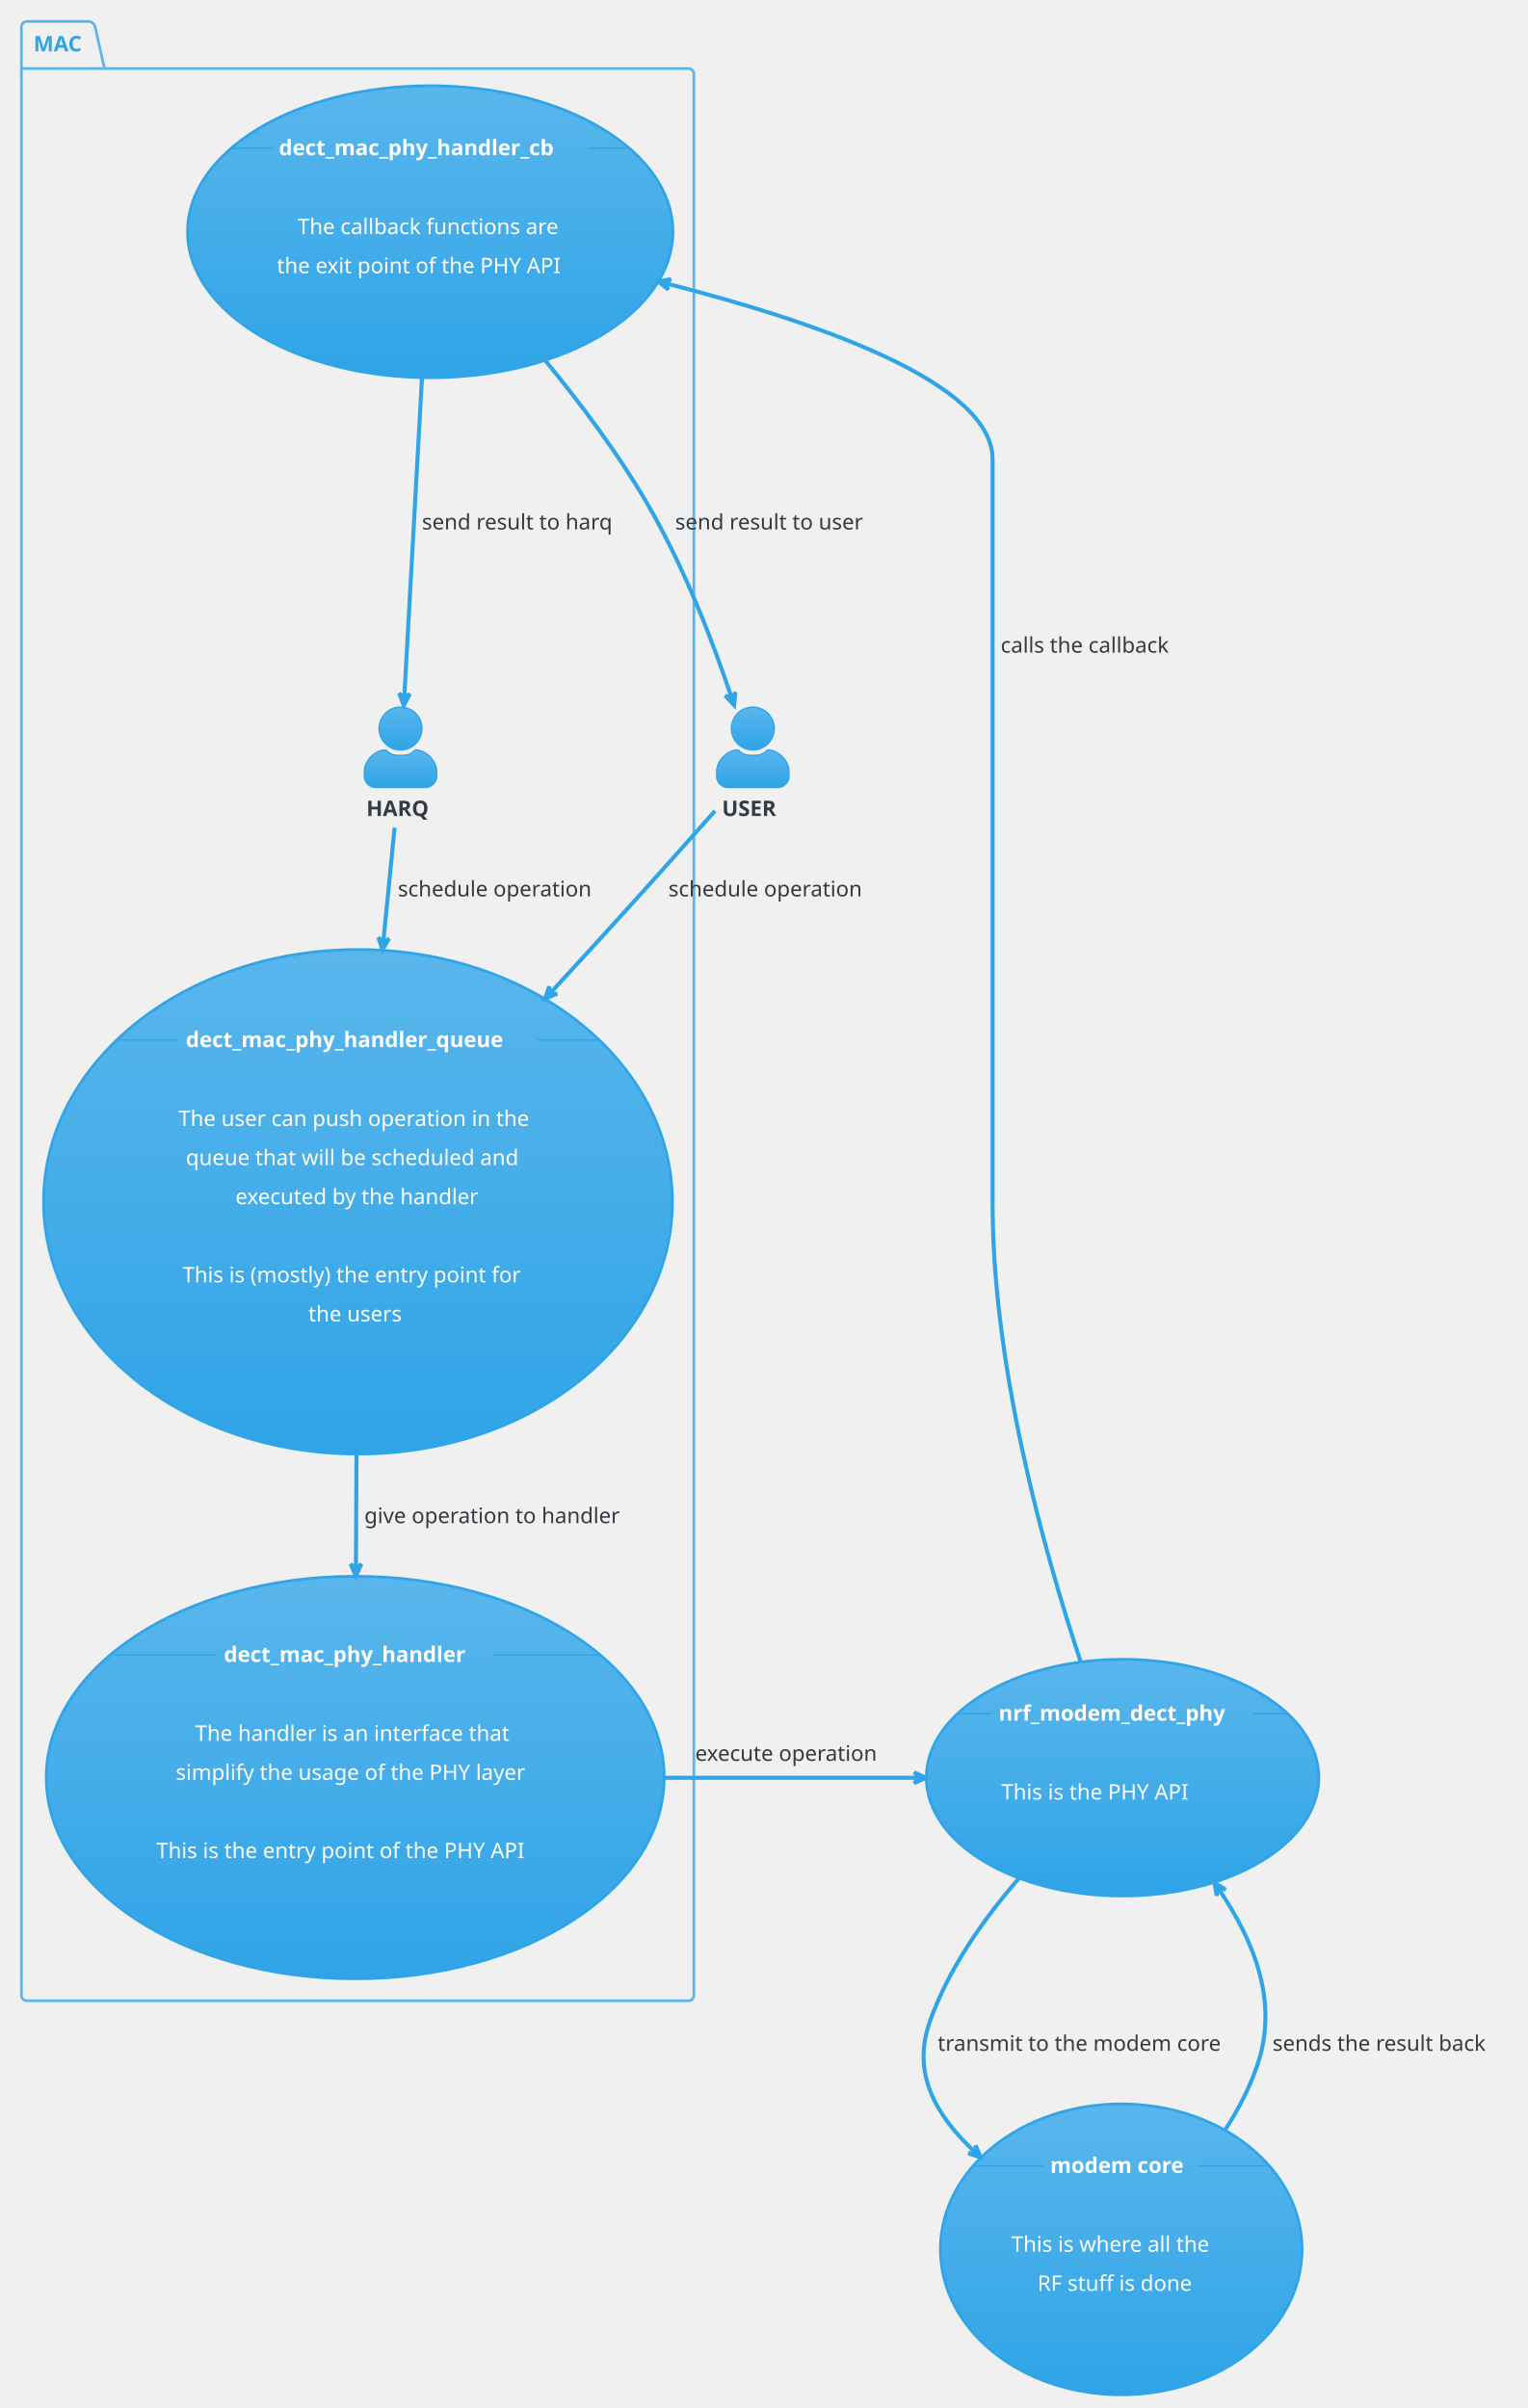
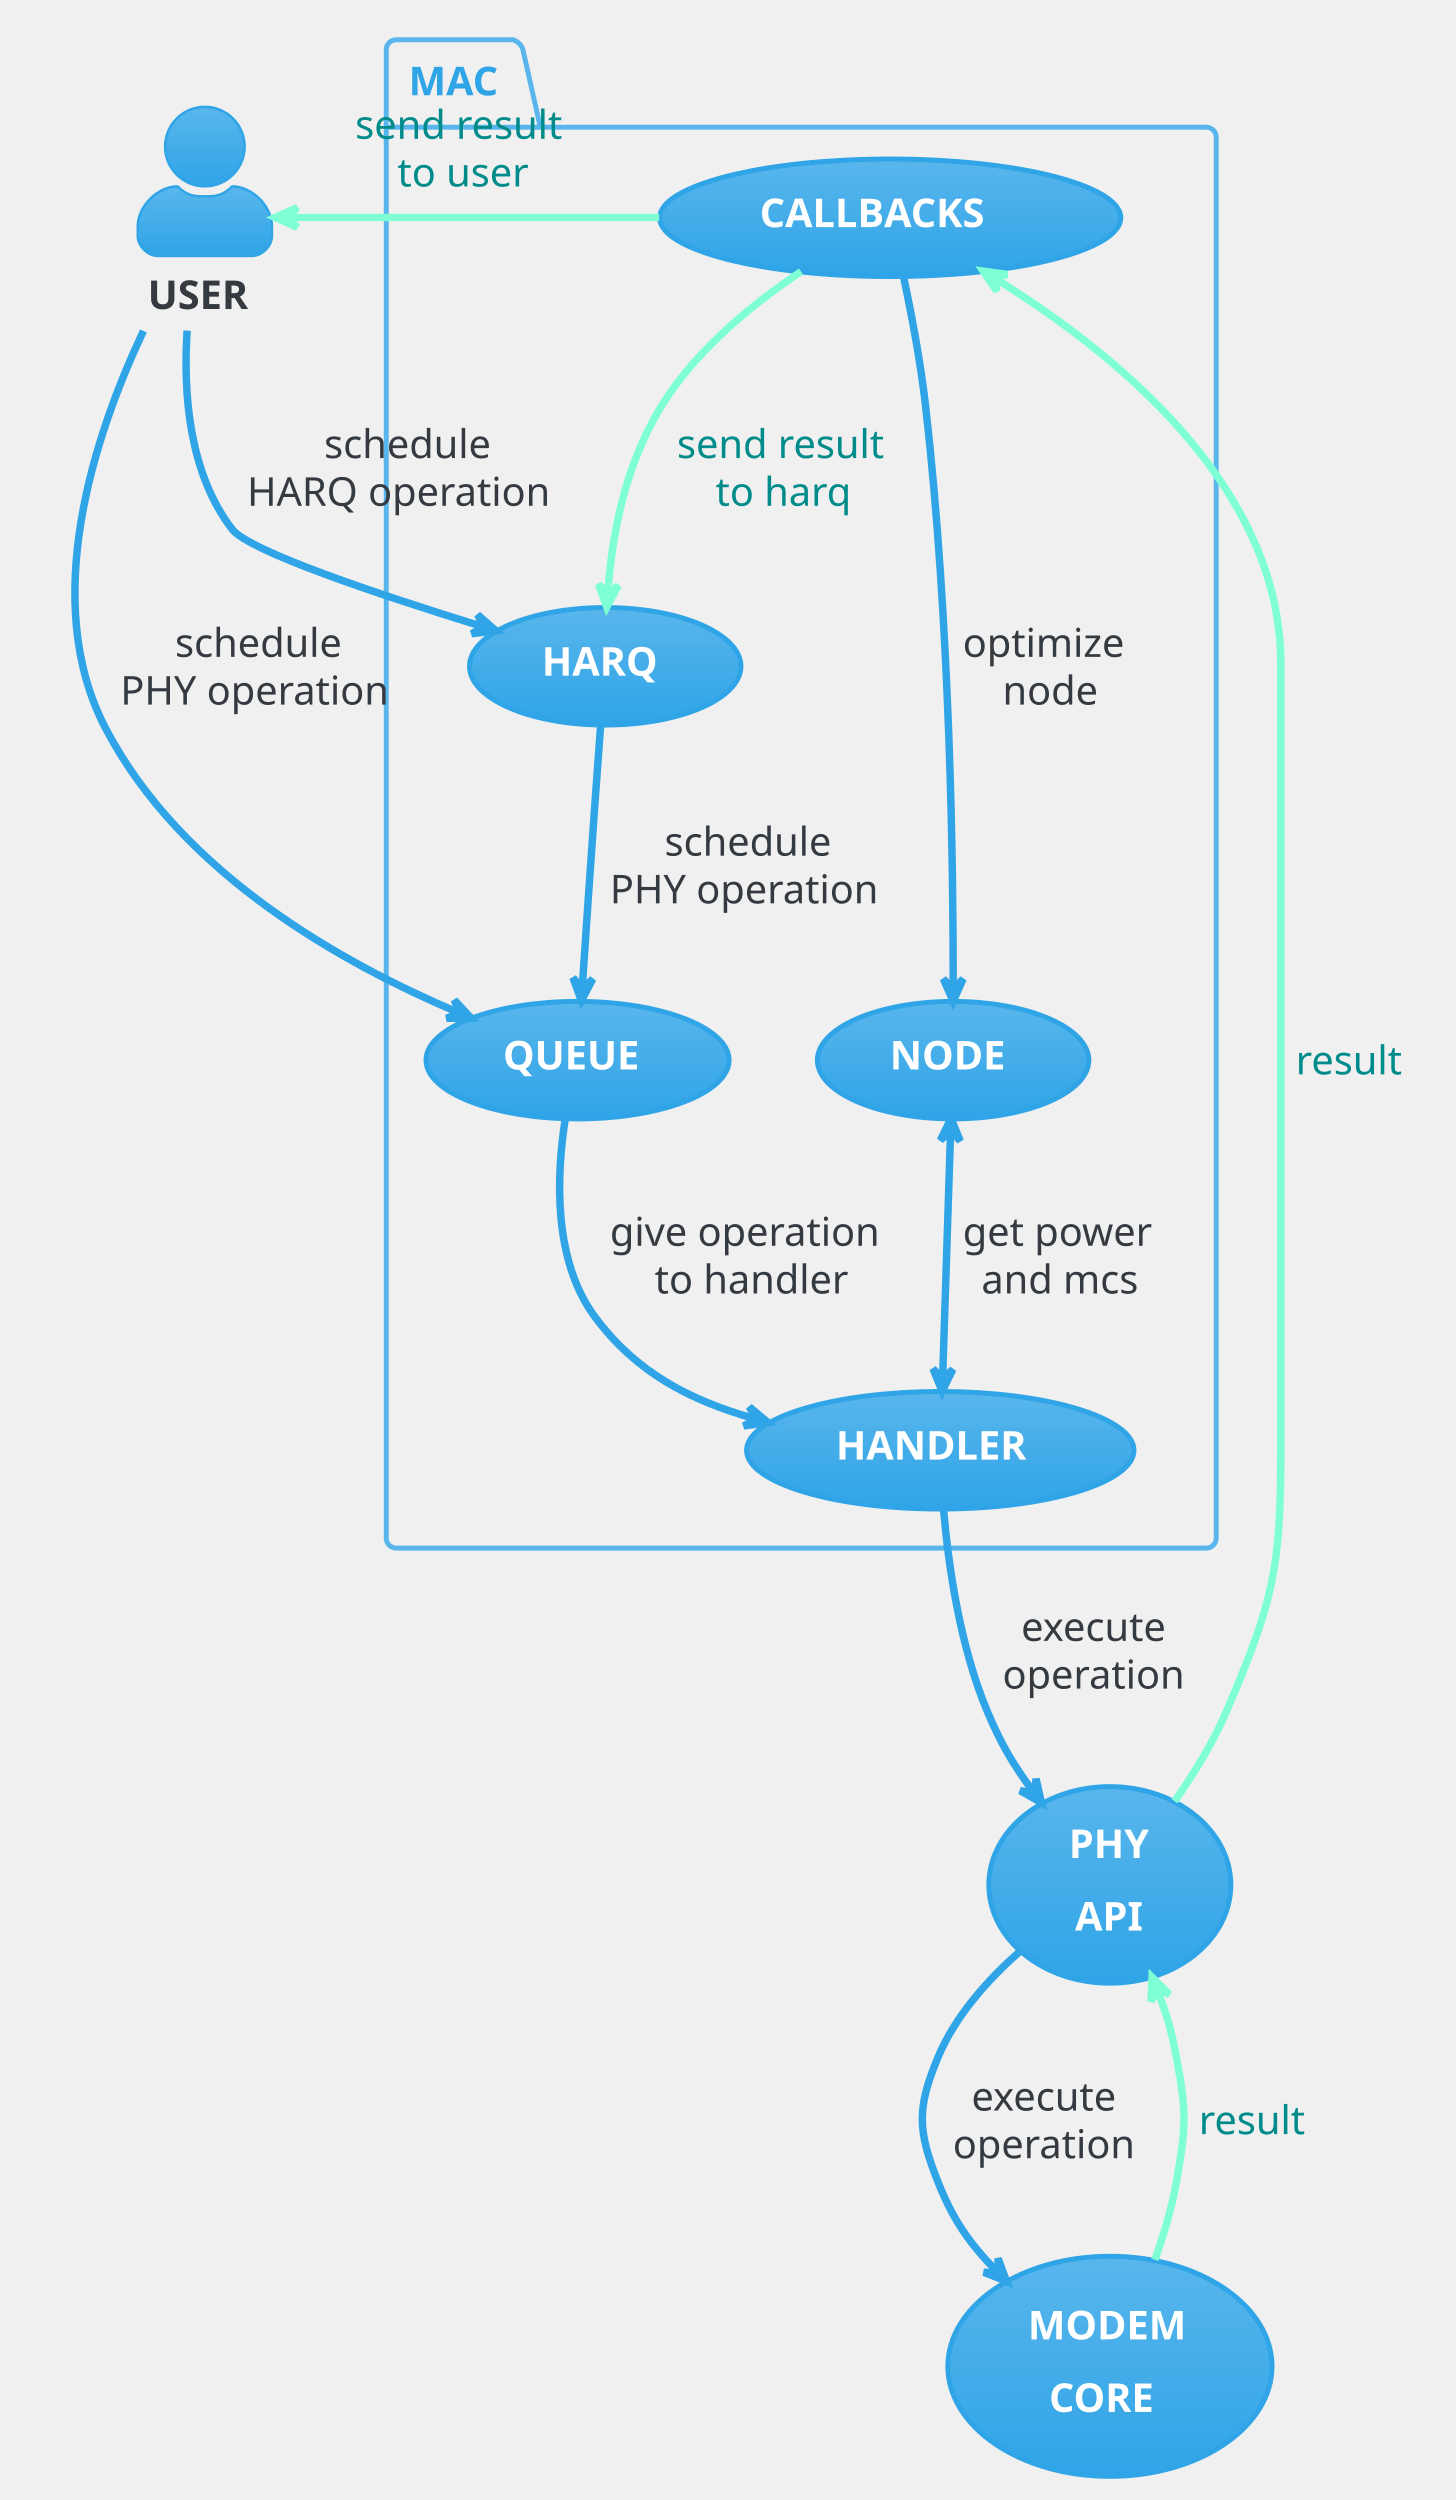
- <svg xmlns="http://www.w3.org/2000/svg" contentStyleType="text/css" height="1873.958px" preserveAspectRatio="none" style="width:1188px;height:1873px;" version="1.1" viewBox="0 0 1188 1873" width="1188.542px" zoomAndPan="magnify">
+ <svg xmlns="http://www.w3.org/2000/svg" contentStyleType="text/css" height="1048.958px" preserveAspectRatio="none" style="width:610px;height:1048px;" version="1.1" viewBox="0 0 610 1048" width="610.417px" zoomAndPan="magnify">
  <defs>
-     <linearGradient id="g1rf2huw3uot5z0" x1="50%" x2="50%" y1="0%" y2="100%">
+     <linearGradient id="g29owvvrk63d90" x1="50%" x2="50%" y1="0%" y2="100%">
      <stop offset="0%" stop-color="#59B6EC" />
      <stop offset="100%" stop-color="#2FA4E7" />
    </linearGradient>
  </defs>
  <g>
    <g id="cluster_MAC">
-       <path d="M20.833,16.667 L69.792,16.667 A6.25,6.25 0 0 1 73.958,20.833 L81.25,53.322 L535.417,53.322 A4.167,4.167 0 0 1 539.583,57.489 L539.583,1552.083 A4.167,4.167 0 0 1 535.417,1556.25 L20.833,1556.25 A4.167,4.167 0 0 1 16.667,1552.083 L16.667,20.833 A4.167,4.167 0 0 1 20.833,16.667 " fill="none" style="stroke:#59B6EC;stroke-width:2.083;" />
-       <line style="stroke:#59B6EC;stroke-width:2.083;" x1="16.667" x2="81.25" y1="53.322" y2="53.322" />
-       <text fill="#2FA4E7" font-family="Gotham Black" font-size="16.667" font-weight="bold" lengthAdjust="spacing" textLength="40.625" x="26.042" y="39.95">MAC</text>
+       <path d="M166.083,16.667 L215.042,16.667 A6.25,6.25 0 0 1 219.208,20.833 L226.5,53.322 L505.667,53.322 A4.167,4.167 0 0 1 509.833,57.489 L509.833,644.792 A4.167,4.167 0 0 1 505.667,648.958 L166.083,648.958 A4.167,4.167 0 0 1 161.917,644.792 L161.917,20.833 A4.167,4.167 0 0 1 166.083,16.667 " fill="none" style="stroke:#59B6EC;stroke-width:2.083;" />
+       <line style="stroke:#59B6EC;stroke-width:2.083;" x1="161.917" x2="226.5" y1="53.322" y2="53.322" />
+       <text fill="#2FA4E7" font-family="Gotham Black" font-size="16.667" font-weight="bold" lengthAdjust="spacing" textLength="40.625" x="171.292" y="39.95">MAC</text>
    </g>
    <g id="elem_harq">
-       <ellipse cx="311.458" cy="566.667" fill="url(#g1rf2huw3uot5z0)" rx="16.667" ry="16.667" style="stroke:#2FA4E7;stroke-width:1.042;" />
-       <path d="M311.458,587.5 C315.625,587.5 318.75,587.5 322.917,583.333 C331.25,583.333 339.583,591.667 339.583,600 L339.583,604.167 C339.583,608.333 335.417,612.5 331.25,612.5 L291.667,612.5 C287.5,612.5 283.333,608.333 283.333,604.167 L283.333,600 C283.333,591.667 291.667,583.333 300,583.333 C304.167,587.5 307.292,587.5 311.458,587.5 " fill="url(#g1rf2huw3uot5z0)" style="stroke:#2FA4E7;stroke-width:1.042;" />
-       <text fill="#343A40" font-family="Gotham Black" font-size="16.667" font-weight="bold" lengthAdjust="spacing" textLength="53.125" x="284.896" y="634.741">HARQ</text>
+       <ellipse cx="253.707" cy="279.313" fill="url(#g29owvvrk63d90)" rx="56.895" ry="24.625" style="stroke:#2FA4E7;stroke-width:2.083;" />
+       <text fill="#FFFFFF" font-family="Gotham Black" font-size="16.667" font-weight="bold" lengthAdjust="spacing" textLength="53.125" x="227.145" y="283.226">HARQ</text>
    </g>
    <g id="elem_queue">
-       <ellipse cx="278.382" cy="934.789" fill="url(#g1rf2huw3uot5z0)" rx="244.528" ry="196.248" style="stroke:#2FA4E7;stroke-width:2.083;" />
-       <text fill="#FFFFFF" font-family="Gotham Black" font-size="16.667" lengthAdjust="spacing" textLength="4.167" x="276.299" y="845.402"> </text>
-       <text fill="#FFFFFF" font-family="Gotham Black" font-size="16.667" lengthAdjust="spacing" textLength="291.667" x="138.799" y="875.808">The user can push operation in the</text>
-       <text fill="#FFFFFF" font-family="Gotham Black" font-size="16.667" lengthAdjust="spacing" textLength="280.208" x="144.528" y="906.214">queue that will be scheduled and</text>
-       <text fill="#FFFFFF" font-family="Gotham Black" font-size="16.667" lengthAdjust="spacing" textLength="207.292" x="183.07" y="936.619">executed by the handler</text>
-       <text fill="#FFFFFF" font-family="Gotham Black" font-size="16.667" lengthAdjust="spacing" textLength="4.167" x="276.299" y="967.025"> </text>
-       <text fill="#FFFFFF" font-family="Gotham Black" font-size="16.667" lengthAdjust="spacing" textLength="289.583" x="141.924" y="997.431">This is (mostly) the entry point for</text>
-       <text fill="#FFFFFF" font-family="Gotham Black" font-size="16.667" lengthAdjust="spacing" textLength="77.083" x="239.841" y="1027.836">the users</text>
-       <text fill="#FFFFFF" font-family="Gotham Black" font-size="16.667" lengthAdjust="spacing" textLength="4.167" x="276.299" y="1058.242"> </text>
-       <line style="stroke:#2FA4E7;stroke-width:1.042;" x1="91.733" x2="139.32" y1="809" y2="809" />
-       <text fill="#FFFFFF" font-family="Gotham Black" font-size="16.667" font-weight="bold" lengthAdjust="spacing" textLength="267.708" x="144.528" y="814.476">dect_mac_phy_handler_queue</text>
-       <line style="stroke:#2FA4E7;stroke-width:1.042;" x1="417.445" x2="465.032" y1="809" y2="809" />
+       <ellipse cx="242.107" cy="444.417" fill="url(#g29owvvrk63d90)" rx="63.524" ry="24.625" style="stroke:#2FA4E7;stroke-width:2.083;" />
+       <text fill="#FFFFFF" font-family="Gotham Black" font-size="16.667" font-weight="bold" lengthAdjust="spacing" textLength="62.5" x="210.857" y="448.33">QUEUE</text>
    </g>
    <g id="elem_handler">
-       <ellipse cx="276.238" cy="1382.613" fill="url(#g1rf2huw3uot5z0)" rx="240.3" ry="156.572" style="stroke:#2FA4E7;stroke-width:2.083;" />
-       <text fill="#FFFFFF" font-family="Gotham Black" font-size="16.667" lengthAdjust="spacing" textLength="4.167" x="274.155" y="1323.632"> </text>
-       <text fill="#FFFFFF" font-family="Gotham Black" font-size="16.667" lengthAdjust="spacing" textLength="265.625" x="151.759" y="1354.038">The handler is an interface that</text>
-       <text fill="#FFFFFF" font-family="Gotham Black" font-size="16.667" lengthAdjust="spacing" textLength="295.833" x="136.655" y="1384.443">simplify the usage of the PHY layer</text>
-       <text fill="#FFFFFF" font-family="Gotham Black" font-size="16.667" lengthAdjust="spacing" textLength="4.167" x="274.155" y="1414.849"> </text>
-       <text fill="#FFFFFF" font-family="Gotham Black" font-size="16.667" lengthAdjust="spacing" textLength="309.375" x="121.55" y="1445.255">This is the entry point of the PHY API</text>
-       <text fill="#FFFFFF" font-family="Gotham Black" font-size="16.667" lengthAdjust="spacing" textLength="4.167" x="274.155" y="1475.66"> </text>
-       <line style="stroke:#2FA4E7;stroke-width:1.042;" x1="86.718" x2="168.946" y1="1287.23" y2="1287.23" />
-       <text fill="#FFFFFF" font-family="Gotham Black" font-size="16.667" font-weight="bold" lengthAdjust="spacing" textLength="204.167" x="174.155" y="1292.706">dect_mac_phy_handler</text>
-       <line style="stroke:#2FA4E7;stroke-width:1.042;" x1="383.53" x2="465.758" y1="1287.23" y2="1287.23" />
+       <ellipse cx="394.16" cy="607.958" fill="url(#g29owvvrk63d90)" rx="81.201" ry="24.625" style="stroke:#2FA4E7;stroke-width:2.083;" />
+       <text fill="#FFFFFF" font-family="Gotham Black" font-size="16.667" font-weight="bold" lengthAdjust="spacing" textLength="87.5" x="350.41" y="611.872">HANDLER</text>
    </g>
    <g id="elem_callback">
-       <ellipse cx="334.574" cy="180.238" fill="url(#g1rf2huw3uot5z0)" rx="188.74" ry="113.572" style="stroke:#2FA4E7;stroke-width:2.083;" />
-       <text fill="#FFFFFF" font-family="Gotham Black" font-size="16.667" lengthAdjust="spacing" textLength="4.167" x="332.49" y="151.663"> </text>
-       <text fill="#FFFFFF" font-family="Gotham Black" font-size="16.667" lengthAdjust="spacing" textLength="222.917" x="231.449" y="182.068">The callback functions are</text>
-       <text fill="#FFFFFF" font-family="Gotham Black" font-size="16.667" lengthAdjust="spacing" textLength="238.542" x="215.303" y="212.474">the exit point of the PHY API</text>
-       <text fill="#FFFFFF" font-family="Gotham Black" font-size="16.667" lengthAdjust="spacing" textLength="4.167" x="332.49" y="242.88"> </text>
-       <line style="stroke:#2FA4E7;stroke-width:1.042;" x1="180.818" x2="211.657" y1="115.26" y2="115.26" />
-       <text fill="#FFFFFF" font-family="Gotham Black" font-size="16.667" font-weight="bold" lengthAdjust="spacing" textLength="235.417" x="216.865" y="120.736">dect_mac_phy_handler_cb</text>
-       <line style="stroke:#2FA4E7;stroke-width:1.042;" x1="457.49" x2="488.33" y1="115.26" y2="115.26" />
+       <ellipse cx="373.169" cy="91.292" fill="url(#g29owvvrk63d90)" rx="96.669" ry="24.625" style="stroke:#2FA4E7;stroke-width:2.083;" />
+       <text fill="#FFFFFF" font-family="Gotham Black" font-size="16.667" font-weight="bold" lengthAdjust="spacing" textLength="109.375" x="318.482" y="95.205">CALLBACKS</text>
+     </g>
+     <g id="elem_node">
+       <ellipse cx="399.54" cy="444.417" fill="url(#g29owvvrk63d90)" rx="56.895" ry="24.625" style="stroke:#2FA4E7;stroke-width:2.083;" />
+       <text fill="#FFFFFF" font-family="Gotham Black" font-size="16.667" font-weight="bold" lengthAdjust="spacing" textLength="53.125" x="372.978" y="448.33">NODE</text>
    </g>
    <g id="elem_user">
-       <ellipse cx="585.417" cy="566.667" fill="url(#g1rf2huw3uot5z0)" rx="16.667" ry="16.667" style="stroke:#2FA4E7;stroke-width:1.042;" />
-       <path d="M585.417,587.5 C589.583,587.5 592.708,587.5 596.875,583.333 C605.208,583.333 613.542,591.667 613.542,600 L613.542,604.167 C613.542,608.333 609.375,612.5 605.208,612.5 L565.625,612.5 C561.458,612.5 557.292,608.333 557.292,604.167 L557.292,600 C557.292,591.667 565.625,583.333 573.958,583.333 C578.125,587.5 581.25,587.5 585.417,587.5 " fill="url(#g1rf2huw3uot5z0)" style="stroke:#2FA4E7;stroke-width:1.042;" />
-       <text fill="#343A40" font-family="Gotham Black" font-size="16.667" font-weight="bold" lengthAdjust="spacing" textLength="47.917" x="561.458" y="634.741">USER</text>
+       <ellipse cx="85.875" cy="61.458" fill="url(#g29owvvrk63d90)" rx="16.667" ry="16.667" style="stroke:#2FA4E7;stroke-width:1.042;" />
+       <path d="M85.875,82.292 C90.042,82.292 93.167,82.292 97.333,78.125 C105.667,78.125 114,86.458 114,94.792 L114,98.958 C114,103.125 109.833,107.292 105.667,107.292 L66.083,107.292 C61.917,107.292 57.75,103.125 57.75,98.958 L57.75,94.792 C57.75,86.458 66.083,78.125 74.417,78.125 C78.583,82.292 81.708,82.292 85.875,82.292 " fill="url(#g29owvvrk63d90)" style="stroke:#2FA4E7;stroke-width:1.042;" />
+       <text fill="#343A40" font-family="Gotham Black" font-size="16.667" font-weight="bold" lengthAdjust="spacing" textLength="47.917" x="61.917" y="129.533">USER</text>
    </g>
    <g id="elem_phy">
-       <ellipse cx="872.961" cy="1382.697" fill="url(#g1rf2huw3uot5z0)" rx="152.649" ry="92.072" style="stroke:#2FA4E7;stroke-width:2.083;" />
-       <text fill="#FFFFFF" font-family="Gotham Black" font-size="16.667" lengthAdjust="spacing" textLength="4.167" x="855.253" y="1369.324"> </text>
-       <text fill="#FFFFFF" font-family="Gotham Black" font-size="16.667" lengthAdjust="spacing" textLength="157.292" x="778.69" y="1399.729">This is the PHY API</text>
-       <text fill="#FFFFFF" font-family="Gotham Black" font-size="16.667" lengthAdjust="spacing" textLength="4.167" x="855.253" y="1430.135"> </text>
-       <line style="stroke:#2FA4E7;stroke-width:1.042;" x1="745.584" x2="771.399" y1="1332.921" y2="1332.921" />
-       <text fill="#FFFFFF" font-family="Gotham Black" font-size="16.667" font-weight="bold" lengthAdjust="spacing" textLength="192.708" x="776.607" y="1338.397">nrf_modem_dect_phy</text>
-       <line style="stroke:#2FA4E7;stroke-width:1.042;" x1="974.524" x2="1000.338" y1="1332.921" y2="1332.921" />
+       <ellipse cx="465.239" cy="790.158" fill="url(#g29owvvrk63d90)" rx="50.718" ry="41.2" style="stroke:#2FA4E7;stroke-width:2.083;" />
+       <text fill="#FFFFFF" font-family="Gotham Black" font-size="16.667" font-weight="bold" lengthAdjust="spacing" textLength="34.375" x="448.052" y="778.869">PHY</text>
+       <text fill="#FFFFFF" font-family="Gotham Black" font-size="16.667" font-weight="bold" lengthAdjust="spacing" textLength="29.167" x="450.656" y="809.274">API</text>
    </g>
    <g id="elem_modem">
-       <ellipse cx="871.906" cy="1749.608" fill="url(#g1rf2huw3uot5z0)" rx="140.656" ry="113.15" style="stroke:#2FA4E7;stroke-width:2.083;" />
-       <text fill="#FFFFFF" font-family="Gotham Black" font-size="16.667" lengthAdjust="spacing" textLength="4.167" x="869.823" y="1721.033"> </text>
-       <text fill="#FFFFFF" font-family="Gotham Black" font-size="16.667" lengthAdjust="spacing" textLength="166.667" x="786.489" y="1751.438">This is where all the</text>
-       <text fill="#FFFFFF" font-family="Gotham Black" font-size="16.667" lengthAdjust="spacing" textLength="130.208" x="806.802" y="1781.844">RF stuff is done</text>
-       <text fill="#FFFFFF" font-family="Gotham Black" font-size="16.667" lengthAdjust="spacing" textLength="4.167" x="869.823" y="1812.25"> </text>
-       <line style="stroke:#2FA4E7;stroke-width:1.042;" x1="757.797" x2="811.489" y1="1684.63" y2="1684.63" />
-       <text fill="#FFFFFF" font-family="Gotham Black" font-size="16.667" font-weight="bold" lengthAdjust="spacing" textLength="110.417" x="816.698" y="1690.106">modem core</text>
-       <line style="stroke:#2FA4E7;stroke-width:1.042;" x1="932.323" x2="986.015" y1="1684.63" y2="1684.63" />
+       <ellipse cx="465.276" cy="991.958" fill="url(#g29owvvrk63d90)" rx="67.943" ry="46.125" style="stroke:#2FA4E7;stroke-width:2.083;" />
+       <text fill="#FFFFFF" font-family="Gotham Black" font-size="16.667" font-weight="bold" lengthAdjust="spacing" textLength="68.75" x="430.901" y="980.669">MODEM</text>
+       <text fill="#FFFFFF" font-family="Gotham Black" font-size="16.667" font-weight="bold" lengthAdjust="spacing" textLength="51.042" x="439.756" y="1011.075">CORE</text>
    </g>
    <g id="link_user_queue">
-       <path d="M556.01,630.719 C536.646,652.583 510.688,681.74 487.5,707.292 C466.99,729.896 449.461,749.067 428.023,772.369 " fill="none" id="user-to-queue" style="stroke:#2FA4E7;stroke-width:3.125;" />
-       <polygon fill="#2FA4E7" points="423.792,776.969,433.205,772.89,427.318,773.136,427.073,767.248,423.792,776.969" style="stroke:#2FA4E7;stroke-width:3.125;" />
-       <text fill="#343A40" font-family="Gotham Black" font-size="16.667" lengthAdjust="spacing" textLength="163.542" x="519.792" y="697.241">schedule operation</text>
+       <path d="M60.125,138.729 C38.99,183.646 16.667,252.417 44.208,305.208 C76.281,366.677 143.854,403.906 191.687,424.271 " fill="none" id="user-to-queue" style="stroke:#2FA4E7;stroke-width:3.125;" />
+       <polygon fill="#2FA4E7" points="197.438,426.719,190.444,419.213,192.645,424.679,187.179,426.88,197.438,426.719" style="stroke:#2FA4E7;stroke-width:3.125;" />
+       <text fill="#343A40" font-family="Gotham Black" font-size="16.667" lengthAdjust="spacing" textLength="76.042" x="73.375" y="275.366">schedule</text>
+       <text fill="#343A40" font-family="Gotham Black" font-size="16.667" lengthAdjust="spacing" textLength="121.875" x="50.458" y="295.355">PHY operation</text>
+     </g>
+     <g id="link_user_harq">
+       <path d="M78.438,138.594 C76.719,165.521 79.396,198.604 97.333,221.875 C104.417,231.062 158.426,249.098 201.957,262.587 " fill="none" id="user-to-harq" style="stroke:#2FA4E7;stroke-width:3.125;" />
+       <polygon fill="#2FA4E7" points="207.927,264.438,200.206,257.683,202.952,262.896,197.739,265.642,207.927,264.438" style="stroke:#2FA4E7;stroke-width:3.125;" />
+       <text fill="#343A40" font-family="Gotham Black" font-size="16.667" lengthAdjust="spacing" textLength="76.042" x="135.875" y="192.033">schedule</text>
+       <text fill="#343A40" font-family="Gotham Black" font-size="16.667" lengthAdjust="spacing" textLength="140.625" x="103.583" y="212.022">HARQ operation</text>
    </g>
    <g id="link_harq_queue">
-       <path d="M306.854,643.823 C304.312,669.51 301.574,697.155 298.063,732.635 " fill="none" id="harq-to-queue" style="stroke:#2FA4E7;stroke-width:3.125;" />
-       <polygon fill="#2FA4E7" points="297.448,738.854,302.517,729.935,297.961,733.671,294.225,729.115,297.448,738.854" style="stroke:#2FA4E7;stroke-width:3.125;" />
-       <text fill="#343A40" font-family="Gotham Black" font-size="16.667" lengthAdjust="spacing" textLength="163.542" x="309.375" y="697.241">schedule operation</text>
+       <path d="M251.812,303.74 C251.062,313.812 250.188,325.719 249.417,336.458 C247.385,365 245.574,391.608 244.126,413.243 " fill="none" id="harq-to-queue" style="stroke:#2FA4E7;stroke-width:3.125;" />
+       <polygon fill="#2FA4E7" points="243.708,419.479,248.492,410.403,244.056,414.283,240.177,409.847,243.708,419.479" style="stroke:#2FA4E7;stroke-width:3.125;" />
+       <text fill="#343A40" font-family="Gotham Black" font-size="16.667" lengthAdjust="spacing" textLength="76.042" x="278.583" y="358.7">schedule</text>
+       <text fill="#343A40" font-family="Gotham Black" font-size="16.667" lengthAdjust="spacing" textLength="121.875" x="255.667" y="378.689">PHY operation</text>
    </g>
    <g id="link_queue_handler">
-       <path d="M277.208,1131.49 C277.062,1163.073 276.947,1189.156 276.801,1219.636 " fill="none" id="queue-to-handler" style="stroke:#2FA4E7;stroke-width:3.125;" />
-       <polygon fill="#2FA4E7" points="276.771,1225.885,280.982,1216.531,276.796,1220.677,272.649,1216.491,276.771,1225.885" style="stroke:#2FA4E7;stroke-width:3.125;" />
-       <text fill="#343A40" font-family="Gotham Black" font-size="16.667" lengthAdjust="spacing" textLength="216.667" x="283.333" y="1184.741">give operation to handler</text>
+       <path d="M236.958,469.031 C233.271,492.479 231.688,528.219 249.417,552.083 C266.646,575.271 288.927,586.913 315.947,594.611 " fill="none" id="queue-to-handler" style="stroke:#2FA4E7;stroke-width:3.125;" />
+       <polygon fill="#2FA4E7" points="321.958,596.323,314.084,589.747,316.949,594.896,311.8,597.761,321.958,596.323" style="stroke:#2FA4E7;stroke-width:3.125;" />
+       <text fill="#343A40" font-family="Gotham Black" font-size="16.667" lengthAdjust="spacing" textLength="125" x="255.667" y="522.241">give operation</text>
+       <text fill="#343A40" font-family="Gotham Black" font-size="16.667" lengthAdjust="spacing" textLength="87.5" x="274.417" y="542.23">to handler</text>
    </g>
    <g id="link_handler_phy">
-       <path d="M516.229,1382.812 C585.073,1382.812 651.958,1382.812 713.969,1382.812 " fill="none" id="handler-to-phy" style="stroke:#2FA4E7;stroke-width:3.125;" />
-       <polygon fill="#2FA4E7" points="720.219,1382.812,710.844,1378.646,715.01,1382.812,710.844,1386.979,720.219,1382.812" style="stroke:#2FA4E7;stroke-width:3.125;" />
-       <text fill="#343A40" font-family="Gotham Black" font-size="16.667" lengthAdjust="spacing" textLength="155.208" x="540.625" y="1369.637">execute operation</text>
+       <path d="M395.531,632.646 C397.469,655.292 402.25,689.938 414,717.708 C419.646,731.031 424.41,739.265 432.848,750.682 " fill="none" id="handler-to-phy" style="stroke:#2FA4E7;stroke-width:3.125;" />
+       <polygon fill="#2FA4E7" points="436.562,755.708,434.341,745.692,433.467,751.52,427.64,750.645,436.562,755.708" style="stroke:#2FA4E7;stroke-width:3.125;" />
+       <text fill="#343A40" font-family="Gotham Black" font-size="16.667" lengthAdjust="spacing" textLength="67.708" x="428.062" y="687.866">execute</text>
+       <text fill="#343A40" font-family="Gotham Black" font-size="16.667" lengthAdjust="spacing" textLength="83.333" x="420.25" y="707.855">operation</text>
    </g>
    <g id="link_phy_modem">
-       <path d="M792.24,1461.146 C764.698,1492.854 737.26,1531.771 722.917,1572.917 C709.167,1612.354 726.918,1644.56 758.126,1673.935 " fill="none" id="phy-to-modem" style="stroke:#2FA4E7;stroke-width:3.125;" />
-       <polygon fill="#2FA4E7" points="762.677,1678.219,758.706,1668.759,758.885,1674.649,752.995,1674.827,762.677,1678.219" style="stroke:#2FA4E7;stroke-width:3.125;" />
-       <text fill="#343A40" font-family="Gotham Black" font-size="16.667" lengthAdjust="spacing" textLength="238.542" x="729.167" y="1595.158">transmit to the modem core</text>
+       <path d="M427.688,817.875 C414.146,829.812 400.396,845.135 393.167,862.5 C384.271,883.875 384.646,893.062 393.167,914.583 C399.344,930.177 406.002,939.982 417.586,951.868 " fill="none" id="phy-to-modem" style="stroke:#2FA4E7;stroke-width:3.125;" />
+       <polygon fill="#2FA4E7" points="421.948,956.344,418.389,946.722,418.313,952.614,412.421,952.538,421.948,956.344" style="stroke:#2FA4E7;stroke-width:3.125;" />
+       <text fill="#343A40" font-family="Gotham Black" font-size="16.667" lengthAdjust="spacing" textLength="67.708" x="407.229" y="884.741">execute</text>
+       <text fill="#343A40" font-family="Gotham Black" font-size="16.667" lengthAdjust="spacing" textLength="83.333" x="399.417" y="904.73">operation</text>
    </g>
    <g id="link_modem_phy">
-       <path d="M952.844,1656.542 C963.219,1640.375 972.25,1622.99 978.125,1605.208 C994.073,1556.927 975.713,1510.664 947.859,1469.539 " fill="none" id="modem-to-phy" style="stroke:#2FA4E7;stroke-width:3.125;" />
-       <polygon fill="#2FA4E7" points="944.354,1464.365,946.162,1474.463,947.275,1468.677,953.061,1469.79,944.354,1464.365" style="stroke:#2FA4E7;stroke-width:3.125;" />
-       <text fill="#343A40" font-family="Gotham Black" font-size="16.667" lengthAdjust="spacing" textLength="180.208" x="989.583" y="1595.158">sends the result back</text>
+       <path d="M484.125,947.344 C487.865,936.812 491.24,925.458 493.167,914.583 C497.219,891.792 497.49,885.24 493.167,862.5 C491.031,851.25 489.454,845.323 485.246,834.677 " fill="none" id="modem-to-phy" style="stroke:#7FFFD4;stroke-width:3.125;" />
+       <polygon fill="#7FFFD4" points="482.948,828.865,482.519,839.115,484.863,833.708,490.269,836.051,482.948,828.865" style="stroke:#7FFFD4;stroke-width:3.125;" />
+       <text fill="#008B8B" font-family="Gotham Black" font-size="16.667" lengthAdjust="spacing" textLength="48.958" x="502.542" y="894.637">result</text>
    </g>
    <g id="link_phy_callback">
-       <path d="M840.385,1292.604 C810.854,1203.552 771.875,1062.125 771.875,935.938 C771.875,357.292 771.875,357.292 771.875,357.292 C771.875,298.24 639.024,251.392 517.743,220.392 " fill="none" id="phy-to-callback" style="stroke:#2FA4E7;stroke-width:3.125;" />
-       <polygon fill="#2FA4E7" points="511.688,218.844,519.739,225.202,516.734,220.134,521.802,217.129,511.688,218.844" style="stroke:#2FA4E7;stroke-width:3.125;" />
-       <text fill="#343A40" font-family="Gotham Black" font-size="16.667" lengthAdjust="spacing" textLength="146.875" x="778.125" y="507.658">calls the callback</text>
+       <path d="M492.375,755.104 C500.365,743.76 508.448,730.688 514,717.708 C533.458,672.26 536.917,658.292 536.917,608.854 C536.917,278.125 536.917,278.125 536.917,278.125 C536.917,202.896 465.813,146.917 417.448,116.948 " fill="none" id="phy-to-callback" style="stroke:#7FFFD4;stroke-width:3.125;" />
+       <polygon fill="#7FFFD4" points="412.135,113.656,417.91,122.136,416.563,116.4,422.299,115.052,412.135,113.656" style="stroke:#7FFFD4;stroke-width:3.125;" />
+       <text fill="#008B8B" font-family="Gotham Black" font-size="16.667" lengthAdjust="spacing" textLength="48.958" x="543.167" y="450.366">result</text>
    </g>
    <g id="link_callback_user">
-       <path d="M423.854,280.208 C451.177,313.469 479.854,351.75 502.083,389.583 C532.344,441.083 554.527,499.709 568.892,542.635 " fill="none" id="callback-to-user" style="stroke:#2FA4E7;stroke-width:3.125;" />
-       <polygon fill="#2FA4E7" points="570.875,548.562,571.851,538.35,569.222,543.623,563.949,540.994,570.875,548.562" style="stroke:#2FA4E7;stroke-width:3.125;" />
-       <text fill="#343A40" font-family="Gotham Black" font-size="16.667" lengthAdjust="spacing" textLength="156.25" x="525" y="411.825">send result to user</text>
+       <path d="M276.333,91.146 C220,91.146 159.188,91.146 121.542,91.146 " fill="none" id="callback-to-user" style="stroke:#7FFFD4;stroke-width:3.125;" />
+       <polygon fill="#7FFFD4" points="115.292,91.146,124.667,95.312,120.5,91.146,124.667,86.979,115.292,91.146" style="stroke:#7FFFD4;stroke-width:3.125;" />
+       <text fill="#008B8B" font-family="Gotham Black" font-size="16.667" lengthAdjust="spacing" textLength="93.75" x="148.896" y="58.179">send result</text>
+       <text fill="#008B8B" font-family="Gotham Black" font-size="16.667" lengthAdjust="spacing" textLength="58.333" x="166.604" y="78.168">to user</text>
    </g>
    <g id="link_callback_harq">
-       <path d="M328.146,293.844 C323.51,377.542 317.773,481.207 314.377,542.541 " fill="none" id="callback-to-harq" style="stroke:#2FA4E7;stroke-width:3.125;" />
-       <polygon fill="#2FA4E7" points="314.031,548.781,318.71,539.651,314.319,543.581,310.389,539.19,314.031,548.781" style="stroke:#2FA4E7;stroke-width:3.125;" />
-       <text fill="#343A40" font-family="Gotham Black" font-size="16.667" lengthAdjust="spacing" textLength="159.375" x="328.125" y="411.825">send result to harq</text>
+       <path d="M335.792,113.833 C315.542,127.385 291.844,146.667 277.542,169.792 C261.438,195.844 256.559,225.09 254.83,248.236 " fill="none" id="callback-to-harq" style="stroke:#7FFFD4;stroke-width:3.125;" />
+       <polygon fill="#7FFFD4" points="254.365,254.469,259.218,245.43,254.753,249.275,250.908,244.809,254.365,254.469" style="stroke:#7FFFD4;stroke-width:3.125;" />
+       <text fill="#008B8B" font-family="Gotham Black" font-size="16.667" lengthAdjust="spacing" textLength="93.75" x="283.792" y="192.033">send result</text>
+       <text fill="#008B8B" font-family="Gotham Black" font-size="16.667" lengthAdjust="spacing" textLength="61.458" x="299.938" y="212.022">to harq</text>
+     </g>
+     <g id="link_node_handler">
+       <path d="M398.465,475.038 C397.475,505.653 396.16,546.389 395.171,577.014 " fill="none" id="node-handler" style="stroke:#2FA4E7;stroke-width:3.125;" />
+       <polygon fill="#2FA4E7" points="398.667,468.792,394.199,478.027,398.498,473.997,402.528,478.296,398.667,468.792" style="stroke:#2FA4E7;stroke-width:3.125;" />
+       <polygon fill="#2FA4E7" points="394.969,583.26,399.436,574.025,395.137,578.055,391.107,573.756,394.969,583.26" style="stroke:#2FA4E7;stroke-width:3.125;" />
+       <text fill="#343A40" font-family="Gotham Black" font-size="16.667" lengthAdjust="spacing" textLength="86.458" x="403.583" y="522.241">get power</text>
+       <text fill="#343A40" font-family="Gotham Black" font-size="16.667" lengthAdjust="spacing" textLength="70.833" x="411.396" y="542.23">and mcs</text>
+     </g>
+     <g id="link_callback_node">
+       <path d="M378.74,115.833 C381.979,131.135 385.875,151.542 387.958,169.792 C398.479,261.844 399.632,366.062 399.58,413.479 " fill="none" id="callback-to-node" style="stroke:#2FA4E7;stroke-width:3.125;" />
+       <polygon fill="#2FA4E7" points="399.573,419.729,403.75,410.359,399.579,414.521,395.417,410.35,399.573,419.729" style="stroke:#2FA4E7;stroke-width:3.125;" />
+       <text fill="#343A40" font-family="Gotham Black" font-size="16.667" lengthAdjust="spacing" textLength="76.042" x="403.583" y="275.366">optimize</text>
+       <text fill="#343A40" font-family="Gotham Black" font-size="16.667" lengthAdjust="spacing" textLength="42.708" x="420.25" y="295.355">node</text>
    </g>
  </g>
</svg>
